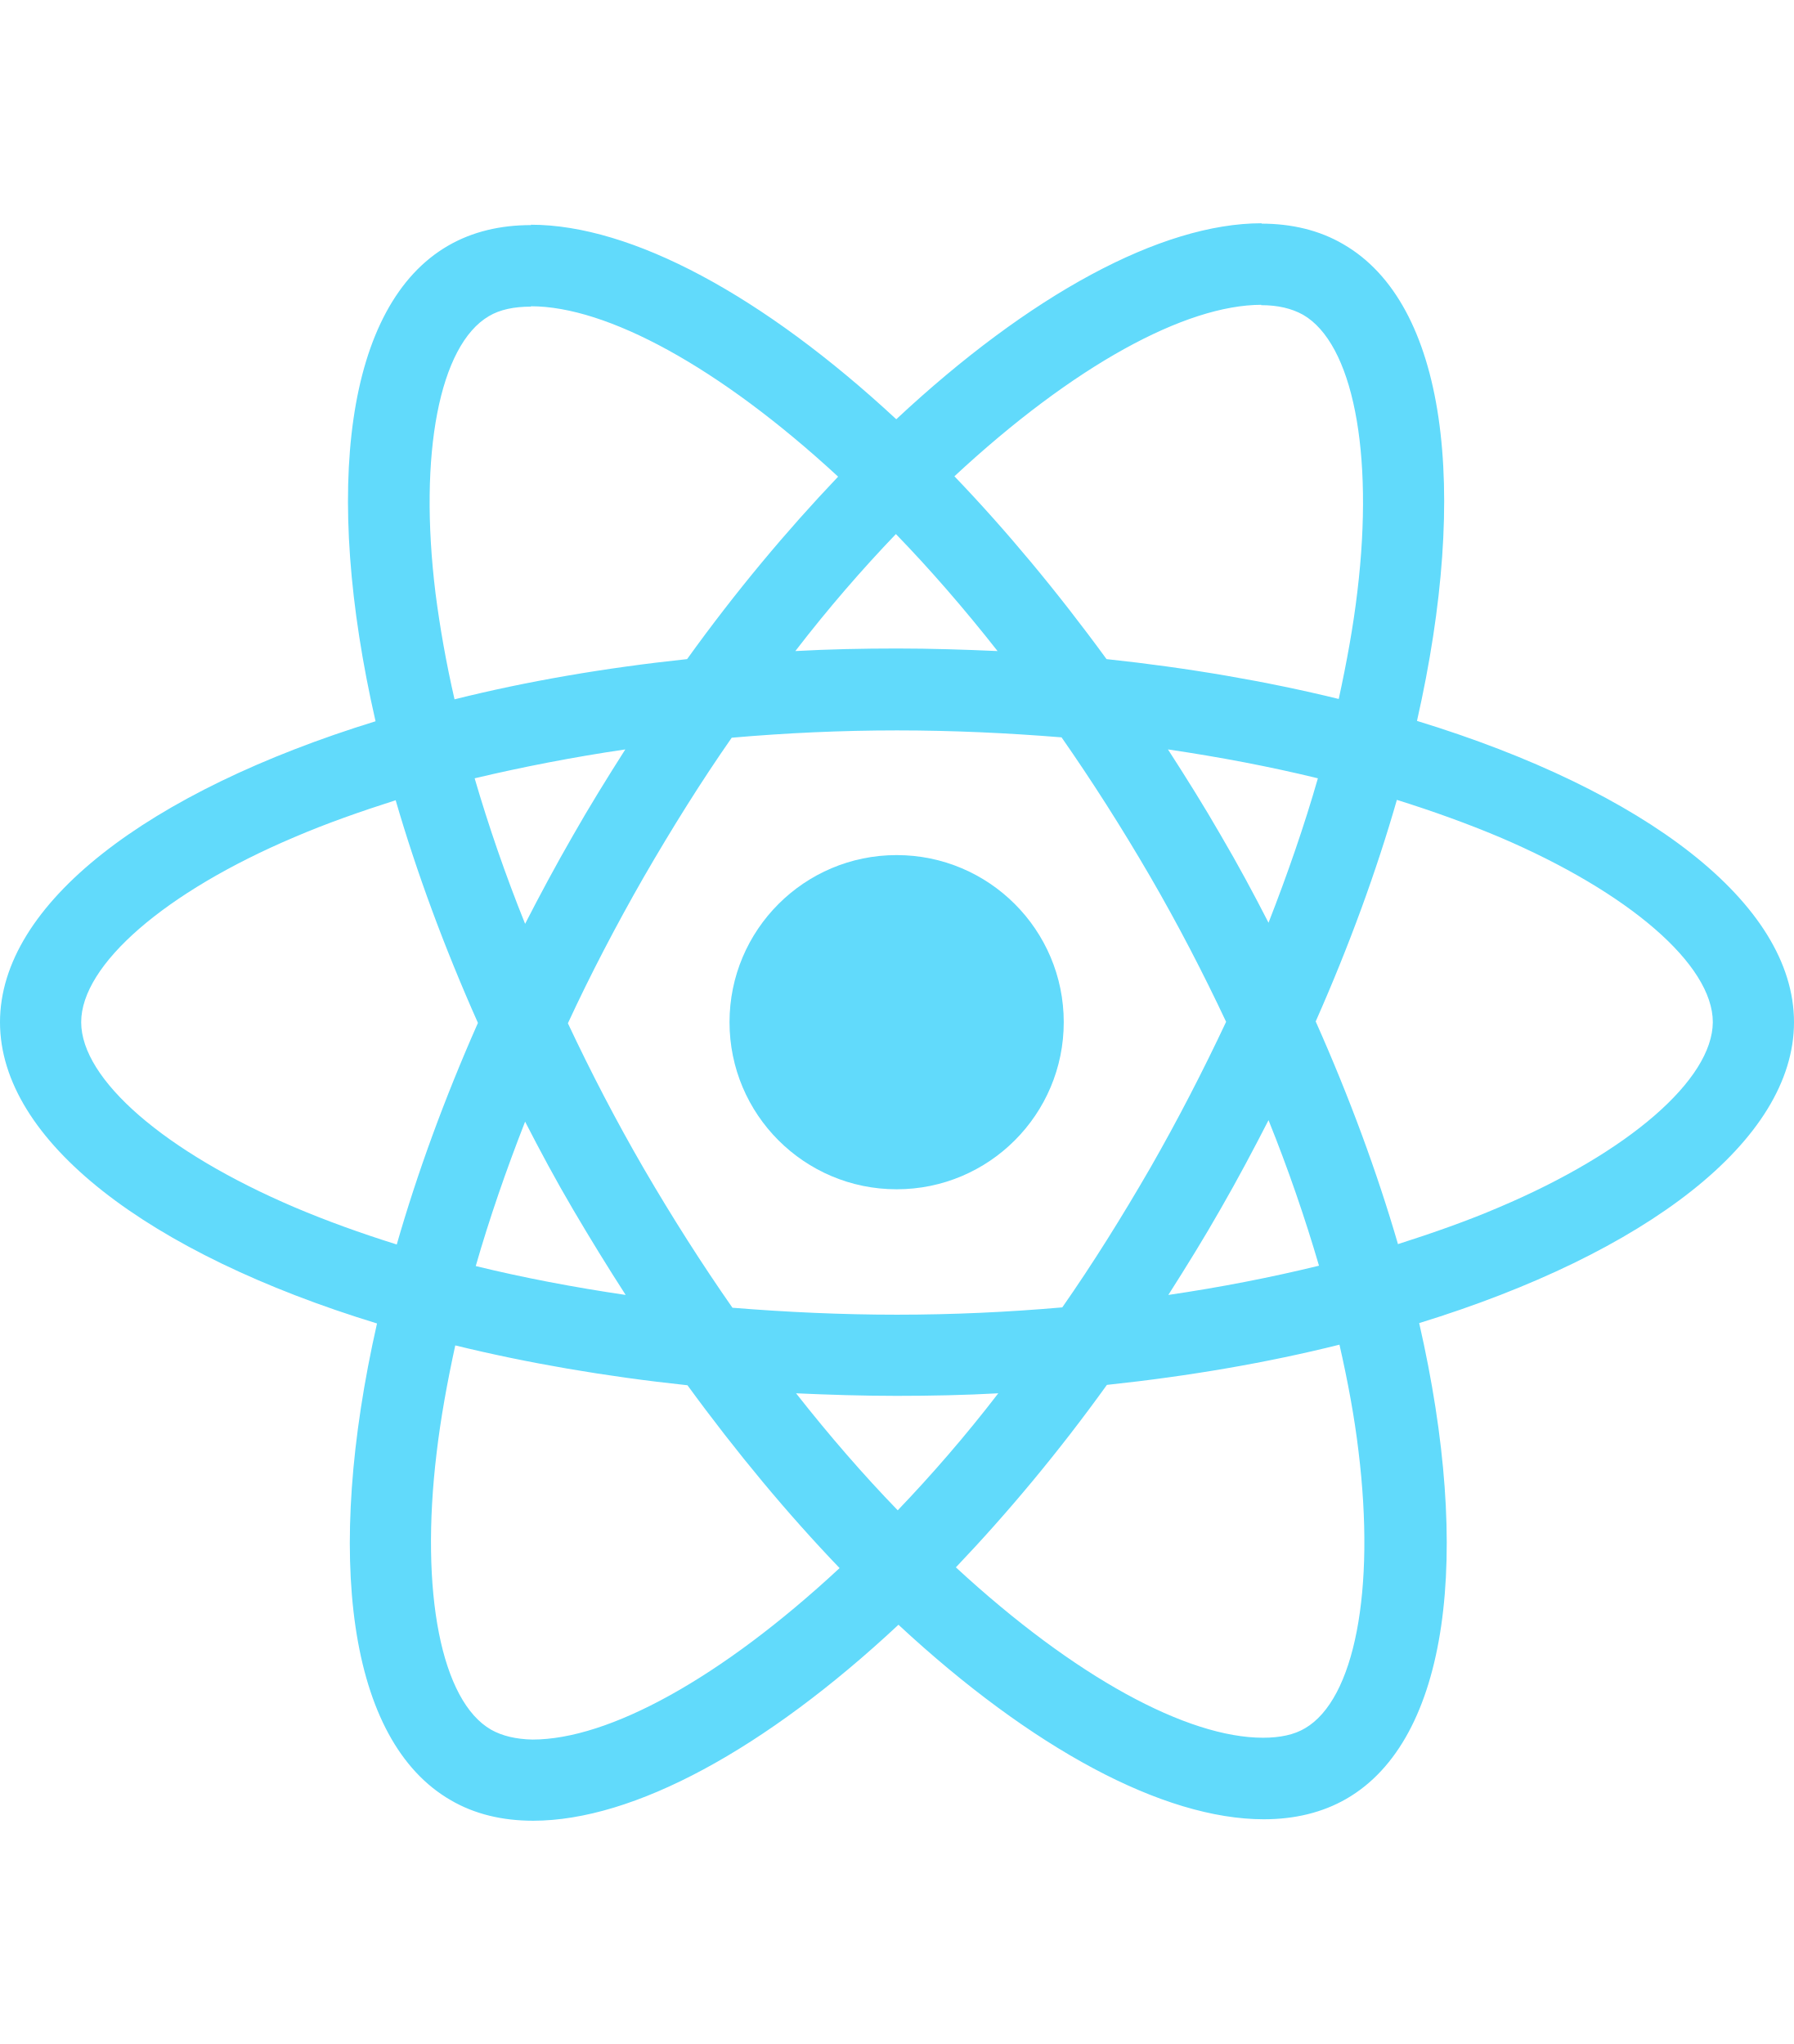
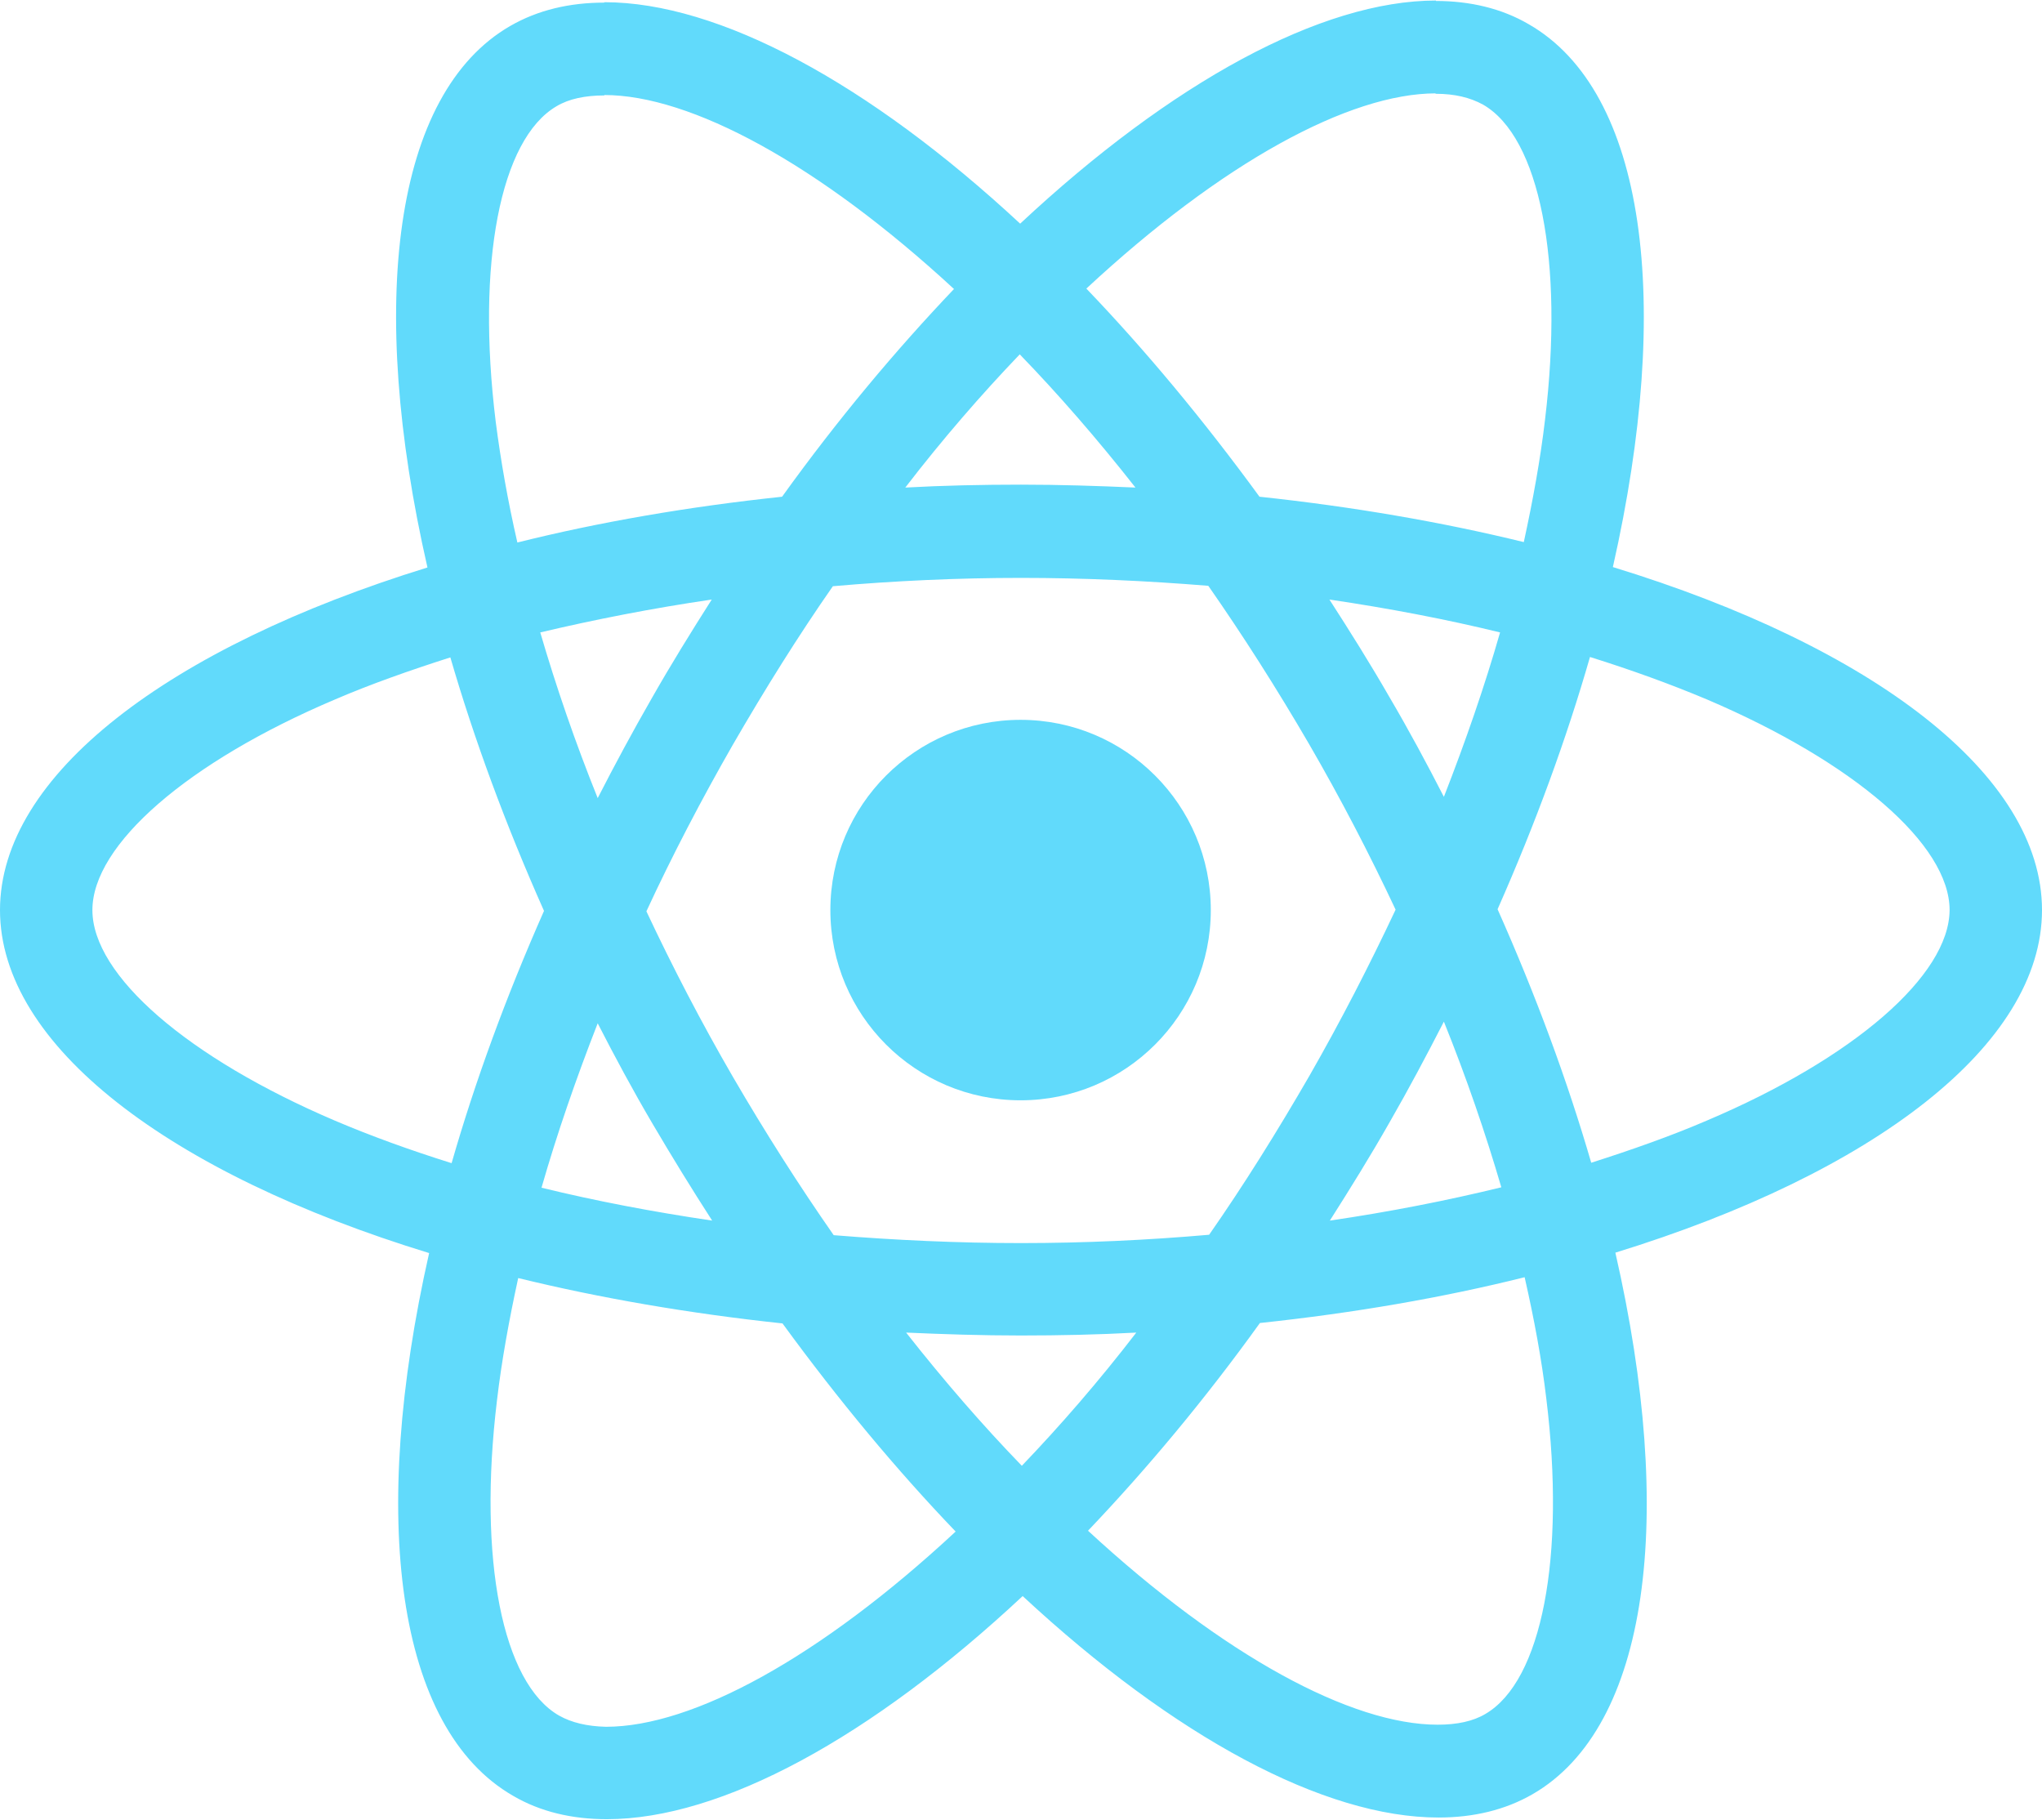
- <svg xmlns="http://www.w3.org/2000/svg" height="2500" viewBox="175.7 78 490.6 436.9" width="2194">
+ <svg xmlns="http://www.w3.org/2000/svg" height="1955px" viewBox="175.7 78 490.6 436.9" width="2194">
  <g fill="#61dafb">
    <path d="m666.3 296.5c0-32.5-40.7-63.3-103.1-82.4 14.4-63.6 8-114.2-20.2-130.4-6.5-3.8-14.1-5.6-22.4-5.6v22.3c4.6 0 8.3.9 11.4 2.6 13.6 7.8 19.5 37.5 14.9 75.7-1.1 9.4-2.9 19.3-5.1 29.4-19.6-4.8-41-8.5-63.5-10.9-13.5-18.5-27.5-35.3-41.6-50 32.6-30.3 63.2-46.9 84-46.9v-22.3c-27.5 0-63.5 19.6-99.9 53.6-36.4-33.8-72.4-53.2-99.9-53.2v22.3c20.7 0 51.4 16.5 84 46.6-14 14.7-28 31.4-41.3 49.9-22.6 2.4-44 6.1-63.6 11-2.3-10-4-19.7-5.2-29-4.7-38.2 1.1-67.9 14.6-75.8 3-1.8 6.9-2.6 11.5-2.6v-22.3c-8.4 0-16 1.8-22.6 5.6-28.1 16.2-34.4 66.7-19.9 130.1-62.2 19.2-102.7 49.9-102.7 82.3 0 32.5 40.7 63.3 103.1 82.4-14.4 63.6-8 114.2 20.2 130.4 6.5 3.8 14.1 5.6 22.5 5.6 27.5 0 63.5-19.6 99.9-53.6 36.4 33.8 72.4 53.2 99.9 53.2 8.4 0 16-1.8 22.6-5.6 28.1-16.2 34.4-66.7 19.9-130.1 62-19.1 102.5-49.9 102.5-82.3zm-130.2-66.7c-3.7 12.9-8.3 26.2-13.5 39.5-4.1-8-8.4-16-13.1-24-4.6-8-9.5-15.8-14.4-23.4 14.2 2.1 27.9 4.7 41 7.9zm-45.8 106.5c-7.8 13.5-15.8 26.3-24.1 38.2-14.9 1.3-30 2-45.2 2-15.1 0-30.2-.7-45-1.9-8.3-11.9-16.4-24.6-24.2-38-7.6-13.1-14.5-26.4-20.8-39.8 6.2-13.4 13.2-26.8 20.7-39.9 7.8-13.5 15.8-26.3 24.1-38.2 14.9-1.3 30-2 45.2-2 15.1 0 30.2.7 45 1.9 8.3 11.9 16.4 24.6 24.2 38 7.6 13.1 14.5 26.4 20.8 39.8-6.3 13.4-13.2 26.8-20.7 39.9zm32.3-13c5.4 13.4 10 26.8 13.8 39.8-13.1 3.2-26.9 5.9-41.2 8 4.9-7.7 9.8-15.6 14.4-23.7 4.6-8 8.9-16.1 13-24.1zm-101.4 106.7c-9.3-9.6-18.6-20.3-27.8-32 9 .4 18.2.7 27.5.7 9.4 0 18.7-.2 27.8-.7-9 11.7-18.3 22.4-27.5 32zm-74.4-58.9c-14.2-2.1-27.9-4.7-41-7.9 3.7-12.9 8.3-26.2 13.5-39.5 4.1 8 8.4 16 13.1 24s9.5 15.8 14.4 23.4zm73.9-208.1c9.3 9.6 18.6 20.3 27.8 32-9-.4-18.2-.7-27.5-.7-9.4 0-18.7.2-27.8.7 9-11.7 18.3-22.4 27.5-32zm-74 58.9c-4.9 7.7-9.8 15.6-14.4 23.7-4.6 8-8.9 16-13 24-5.4-13.4-10-26.8-13.8-39.8 13.1-3.1 26.9-5.8 41.2-7.9zm-90.5 125.2c-35.4-15.1-58.3-34.9-58.3-50.6s22.9-35.6 58.3-50.6c8.6-3.7 18-7 27.7-10.1 5.7 19.6 13.2 40 22.5 60.9-9.2 20.8-16.6 41.1-22.2 60.6-9.9-3.1-19.3-6.5-28-10.2zm53.8 142.9c-13.6-7.8-19.5-37.5-14.9-75.7 1.1-9.4 2.9-19.3 5.1-29.4 19.6 4.8 41 8.5 63.5 10.9 13.5 18.5 27.5 35.3 41.6 50-32.6 30.3-63.2 46.9-84 46.9-4.5-.1-8.3-1-11.3-2.7zm237.2-76.2c4.7 38.2-1.1 67.9-14.6 75.8-3 1.8-6.9 2.6-11.5 2.6-20.7 0-51.4-16.5-84-46.6 14-14.7 28-31.4 41.3-49.9 22.6-2.4 44-6.1 63.6-11 2.3 10.1 4.1 19.8 5.2 29.1zm38.5-66.7c-8.6 3.7-18 7-27.7 10.1-5.7-19.6-13.2-40-22.5-60.9 9.2-20.8 16.6-41.1 22.2-60.6 9.9 3.1 19.3 6.5 28.1 10.2 35.4 15.1 58.3 34.9 58.3 50.6-.1 15.7-23 35.6-58.4 50.6z" />
    <circle cx="420.9" cy="296.5" r="45.7" />
  </g>
</svg>
